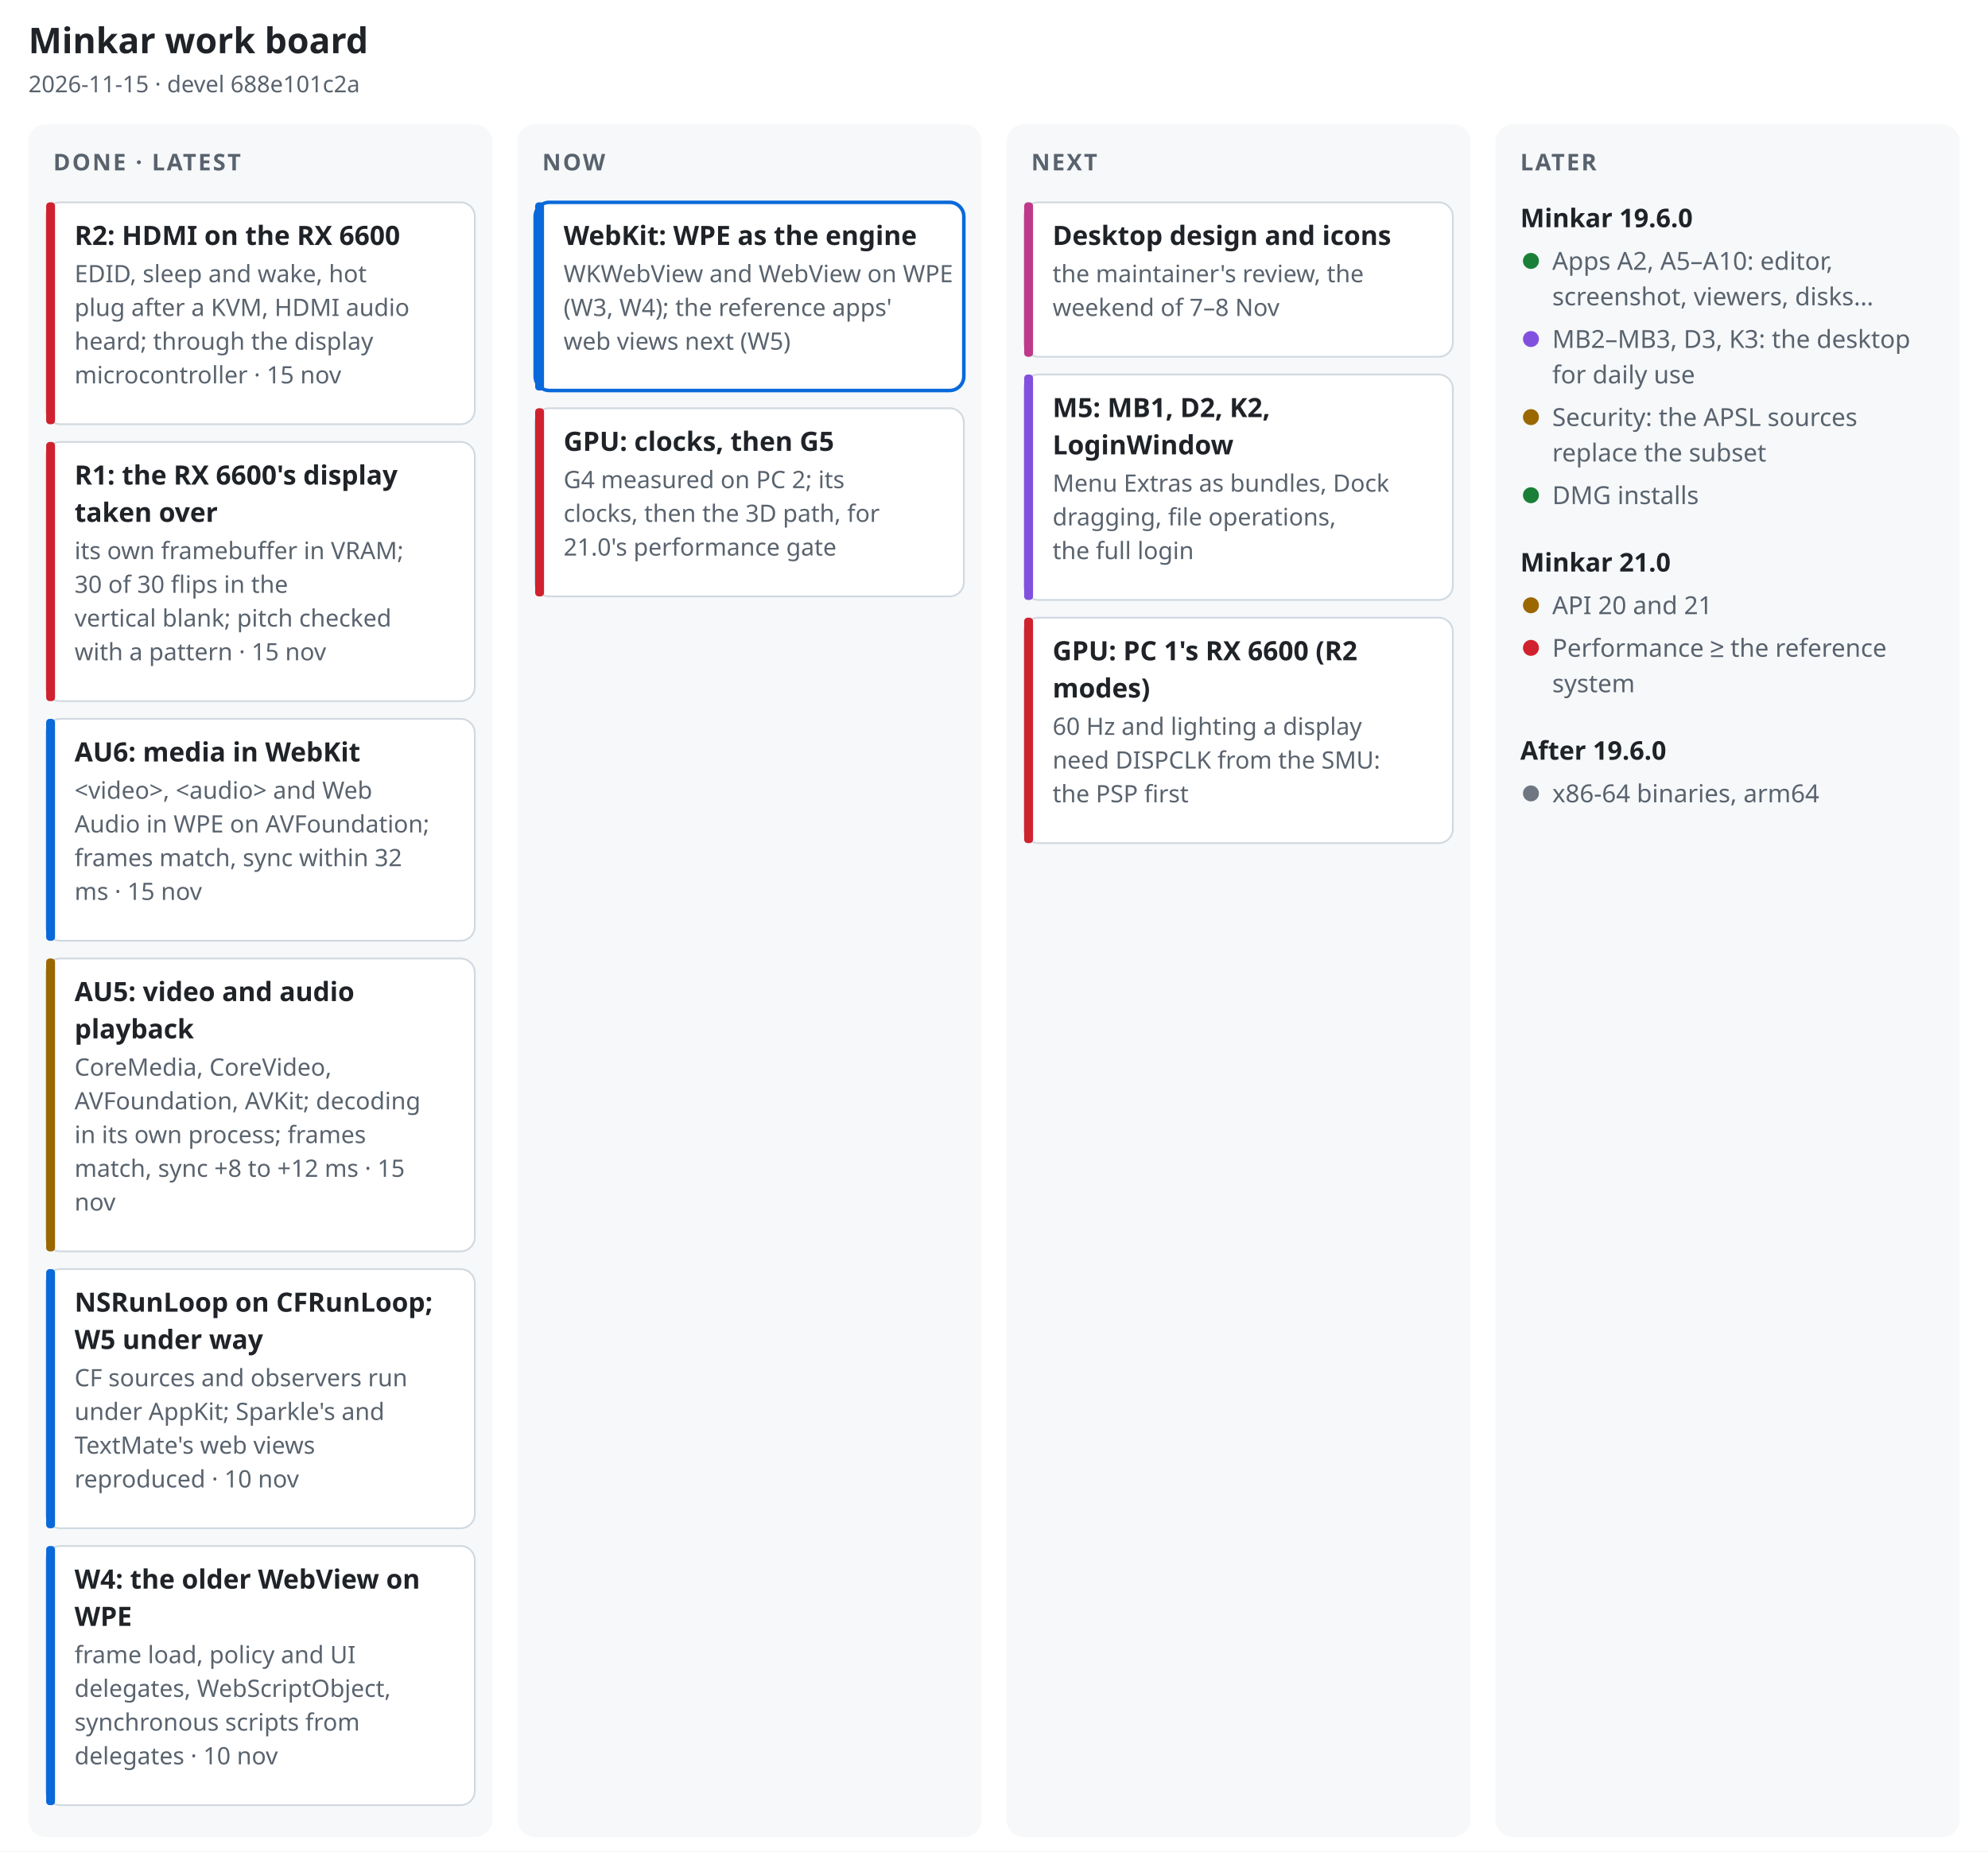
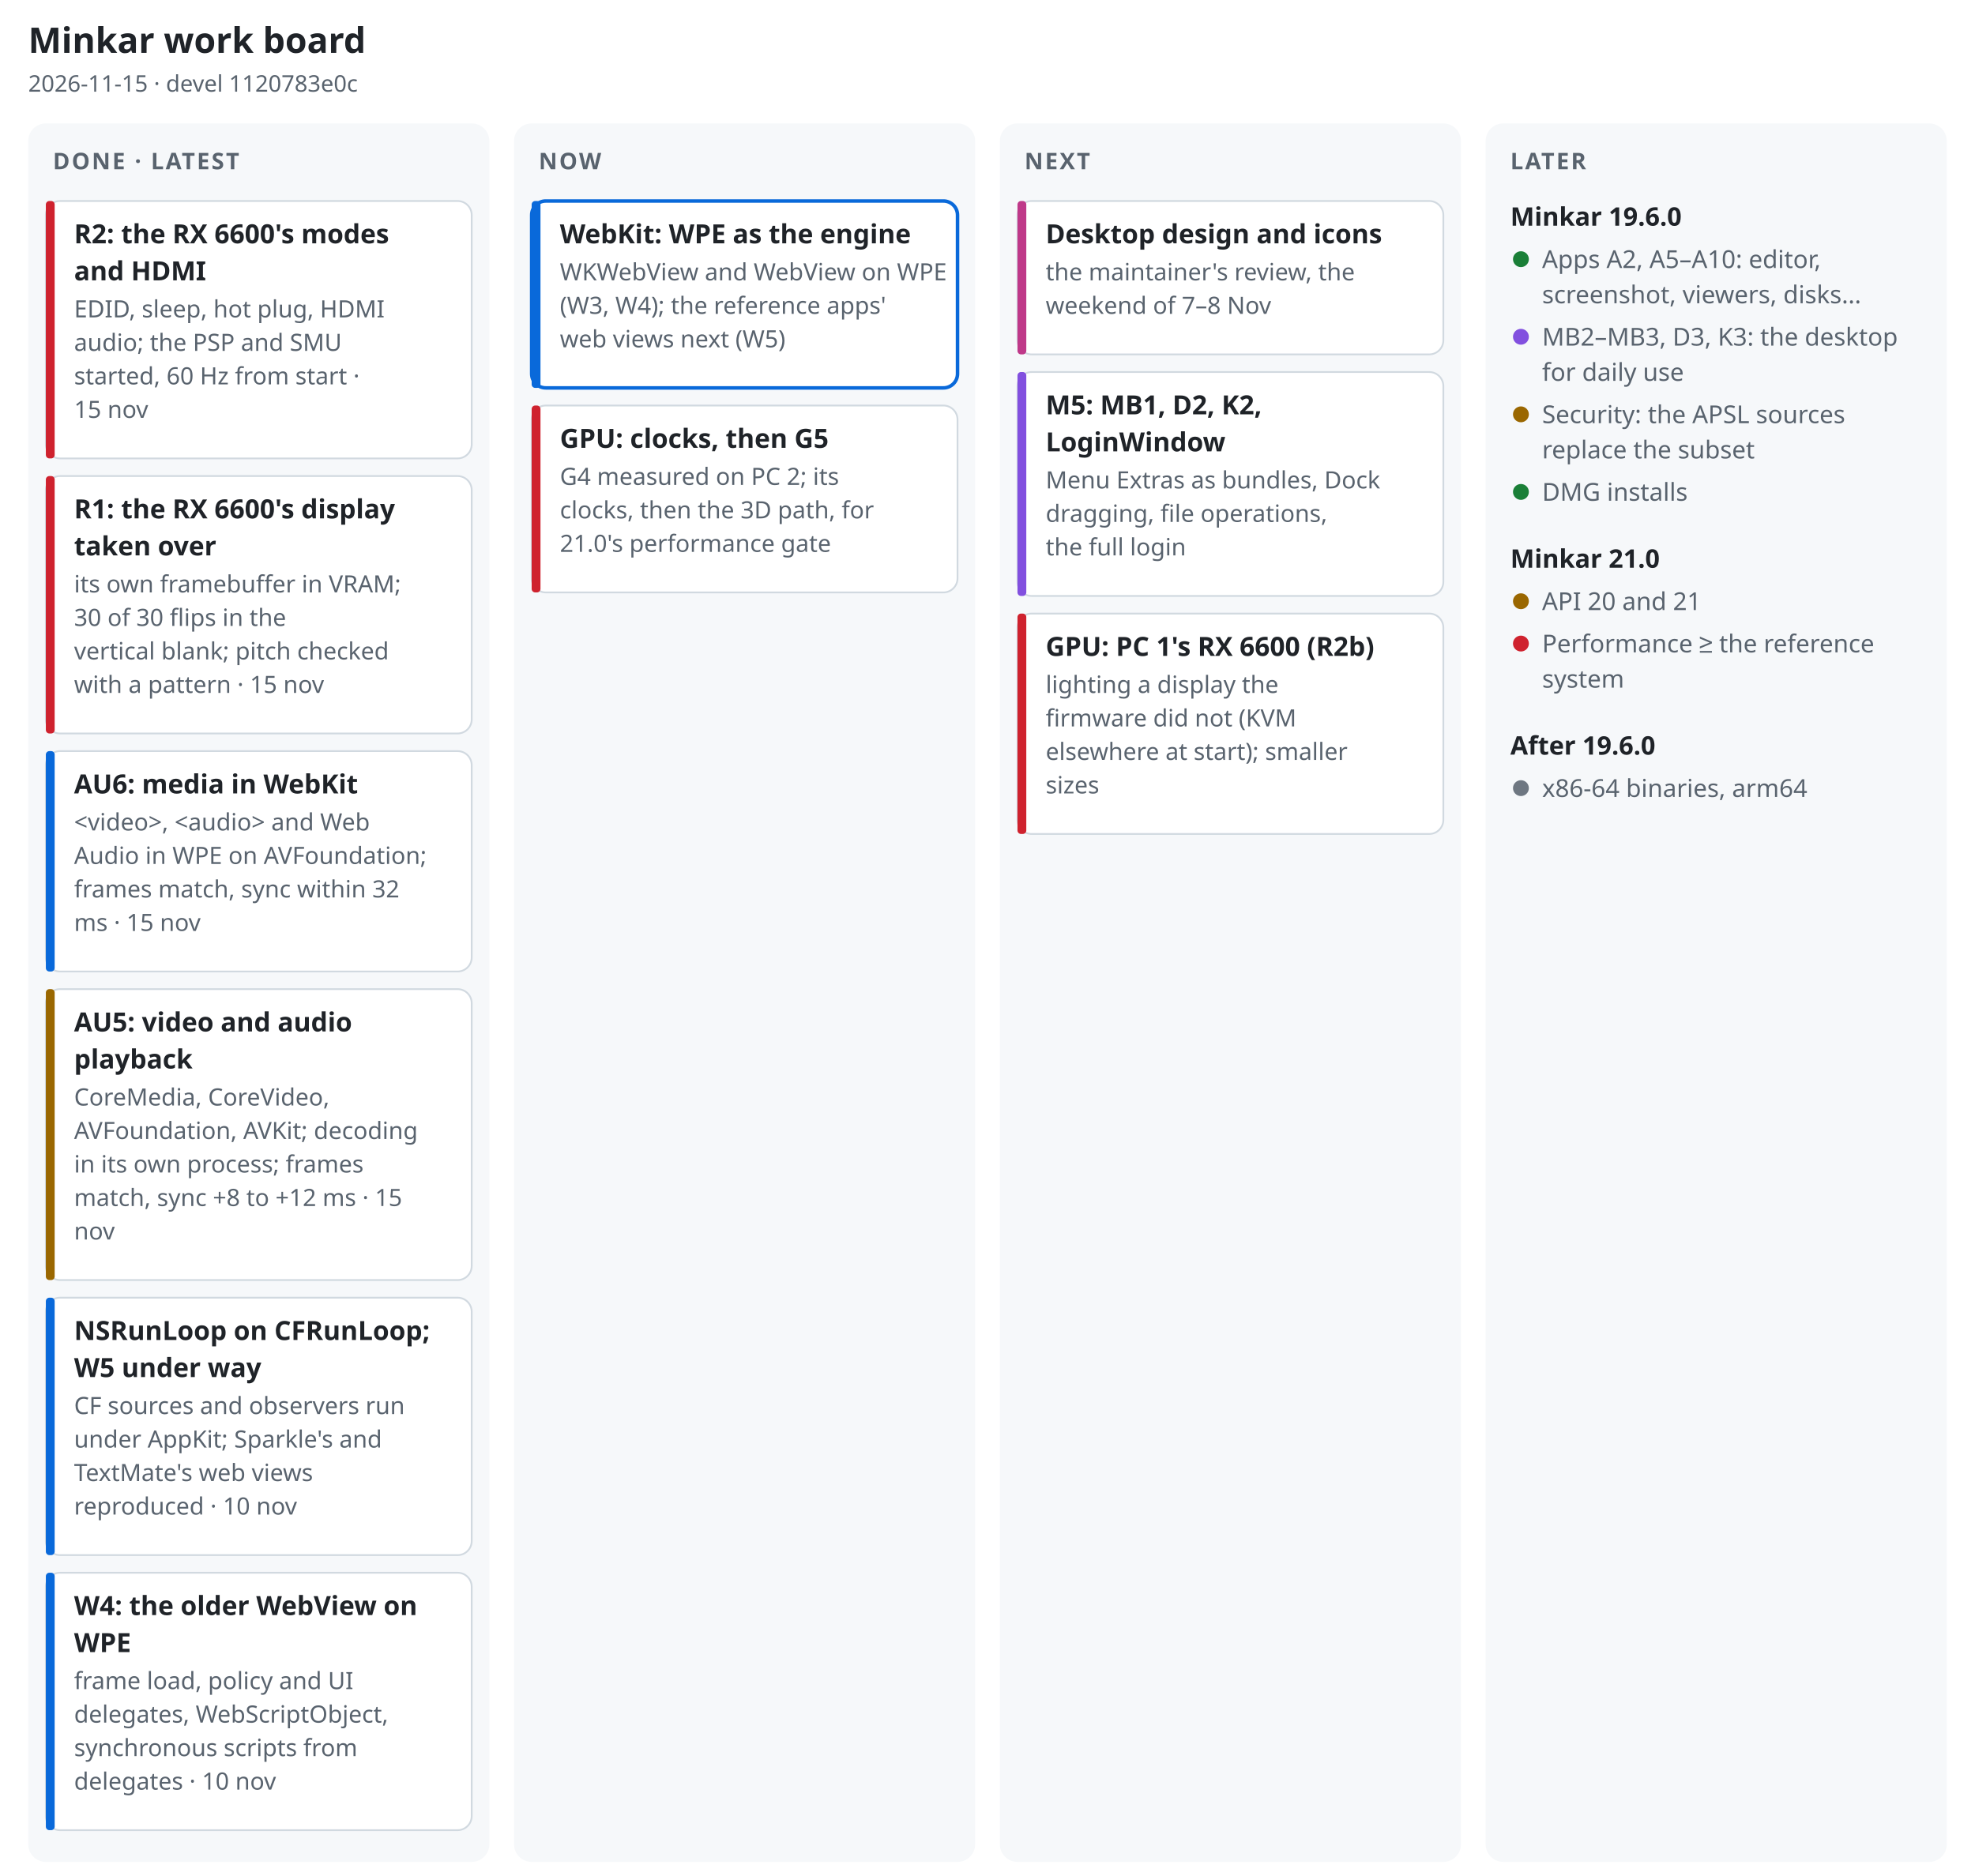
- <svg xmlns="http://www.w3.org/2000/svg" width="1120" height="1043" viewBox="0 0 1120 1043" font-family="-apple-system, BlinkMacSystemFont, 'Segoe UI', 'Noto Sans', Helvetica, Arial, sans-serif" role="img" aria-label="Minkar work board, 2026-11-15">
-   <rect width="1120" height="1043" fill="#ffffff" />
+ <svg xmlns="http://www.w3.org/2000/svg" width="1120" height="1064" viewBox="0 0 1120 1064" font-family="-apple-system, BlinkMacSystemFont, 'Segoe UI', 'Noto Sans', Helvetica, Arial, sans-serif" role="img" aria-label="Minkar work board, 2026-11-15">
+   <rect width="1120" height="1064" fill="#ffffff" />
  <text x="16" y="30" font-size="20" font-weight="700" fill="#1f2328" text-anchor="start">Minkar work board</text>
-   <text x="16" y="52" font-size="13" font-weight="400" fill="#59636e" text-anchor="start">2026-11-15 · devel 688e101c2a</text>
-   <rect x="16" y="70" width="261.5" height="965" rx="10" fill="#f6f8fa" />
+   <text x="16" y="52" font-size="13" font-weight="400" fill="#59636e" text-anchor="start">2026-11-15 · devel 1120783e0c</text>
+   <rect x="16" y="70" width="261.5" height="986" rx="10" fill="#f6f8fa" />
  <text x="30" y="96" font-size="13" font-weight="700" fill="#59636e" text-anchor="start" letter-spacing=".08em">DONE · LATEST</text>
-   <rect x="26" y="114" width="241.5" height="125" rx="8" fill="#ffffff" stroke="#d1d9e0" stroke-width="1" />
-   <rect x="26" y="114" width="5" height="125" rx="2" fill="#cf222e" />
-   <text x="42" y="138" font-size="15" font-weight="650" fill="#1f2328" text-anchor="start">R2: HDMI on the RX 6600</text>
-   <text x="42" y="159" font-size="13.5" font-weight="400" fill="#59636e" text-anchor="start">EDID, sleep and wake, hot</text>
-   <text x="42" y="178" font-size="13.5" font-weight="400" fill="#59636e" text-anchor="start">plug after a KVM, HDMI audio</text>
-   <text x="42" y="197" font-size="13.5" font-weight="400" fill="#59636e" text-anchor="start">heard; through the display</text>
-   <text x="42" y="216" font-size="13.5" font-weight="400" fill="#59636e" text-anchor="start">microcontroller · 15 nov</text>
-   <rect x="26" y="249" width="241.5" height="146" rx="8" fill="#ffffff" stroke="#d1d9e0" stroke-width="1" />
-   <rect x="26" y="249" width="5" height="146" rx="2" fill="#cf222e" />
-   <text x="42" y="273" font-size="15" font-weight="650" fill="#1f2328" text-anchor="start">R1: the RX 6600's display</text>
-   <text x="42" y="294" font-size="15" font-weight="650" fill="#1f2328" text-anchor="start">taken over</text>
-   <text x="42" y="315" font-size="13.5" font-weight="400" fill="#59636e" text-anchor="start">its own framebuffer in VRAM;</text>
-   <text x="42" y="334" font-size="13.5" font-weight="400" fill="#59636e" text-anchor="start">30 of 30 flips in the</text>
-   <text x="42" y="353" font-size="13.5" font-weight="400" fill="#59636e" text-anchor="start">vertical blank; pitch checked</text>
-   <text x="42" y="372" font-size="13.5" font-weight="400" fill="#59636e" text-anchor="start">with a pattern · 15 nov</text>
-   <rect x="26" y="405" width="241.5" height="125" rx="8" fill="#ffffff" stroke="#d1d9e0" stroke-width="1" />
-   <rect x="26" y="405" width="5" height="125" rx="2" fill="#0969da" />
-   <text x="42" y="429" font-size="15" font-weight="650" fill="#1f2328" text-anchor="start">AU6: media in WebKit</text>
-   <text x="42" y="450" font-size="13.5" font-weight="400" fill="#59636e" text-anchor="start">&lt;video&gt;, &lt;audio&gt; and Web</text>
-   <text x="42" y="469" font-size="13.5" font-weight="400" fill="#59636e" text-anchor="start">Audio in WPE on AVFoundation;</text>
-   <text x="42" y="488" font-size="13.5" font-weight="400" fill="#59636e" text-anchor="start">frames match, sync within 32</text>
-   <text x="42" y="507" font-size="13.5" font-weight="400" fill="#59636e" text-anchor="start">ms · 15 nov</text>
-   <rect x="26" y="540" width="241.5" height="165" rx="8" fill="#ffffff" stroke="#d1d9e0" stroke-width="1" />
-   <rect x="26" y="540" width="5" height="165" rx="2" fill="#9a6700" />
-   <text x="42" y="564" font-size="15" font-weight="650" fill="#1f2328" text-anchor="start">AU5: video and audio</text>
-   <text x="42" y="585" font-size="15" font-weight="650" fill="#1f2328" text-anchor="start">playback</text>
-   <text x="42" y="606" font-size="13.5" font-weight="400" fill="#59636e" text-anchor="start">CoreMedia, CoreVideo,</text>
-   <text x="42" y="625" font-size="13.5" font-weight="400" fill="#59636e" text-anchor="start">AVFoundation, AVKit; decoding</text>
-   <text x="42" y="644" font-size="13.5" font-weight="400" fill="#59636e" text-anchor="start">in its own process; frames</text>
-   <text x="42" y="663" font-size="13.5" font-weight="400" fill="#59636e" text-anchor="start">match, sync +8 to +12 ms · 15</text>
-   <text x="42" y="682" font-size="13.5" font-weight="400" fill="#59636e" text-anchor="start">nov</text>
-   <rect x="26" y="715" width="241.5" height="146" rx="8" fill="#ffffff" stroke="#d1d9e0" stroke-width="1" />
-   <rect x="26" y="715" width="5" height="146" rx="2" fill="#0969da" />
-   <text x="42" y="739" font-size="15" font-weight="650" fill="#1f2328" text-anchor="start">NSRunLoop on CFRunLoop;</text>
-   <text x="42" y="760" font-size="15" font-weight="650" fill="#1f2328" text-anchor="start">W5 under way</text>
-   <text x="42" y="781" font-size="13.5" font-weight="400" fill="#59636e" text-anchor="start">CF sources and observers run</text>
-   <text x="42" y="800" font-size="13.5" font-weight="400" fill="#59636e" text-anchor="start">under AppKit; Sparkle's and</text>
-   <text x="42" y="819" font-size="13.5" font-weight="400" fill="#59636e" text-anchor="start">TextMate's web views</text>
-   <text x="42" y="838" font-size="13.5" font-weight="400" fill="#59636e" text-anchor="start">reproduced · 10 nov</text>
-   <rect x="26" y="871" width="241.5" height="146" rx="8" fill="#ffffff" stroke="#d1d9e0" stroke-width="1" />
-   <rect x="26" y="871" width="5" height="146" rx="2" fill="#0969da" />
-   <text x="42" y="895" font-size="15" font-weight="650" fill="#1f2328" text-anchor="start">W4: the older WebView on</text>
-   <text x="42" y="916" font-size="15" font-weight="650" fill="#1f2328" text-anchor="start">WPE</text>
-   <text x="42" y="937" font-size="13.5" font-weight="400" fill="#59636e" text-anchor="start">frame load, policy and UI</text>
-   <text x="42" y="956" font-size="13.5" font-weight="400" fill="#59636e" text-anchor="start">delegates, WebScriptObject,</text>
-   <text x="42" y="975" font-size="13.5" font-weight="400" fill="#59636e" text-anchor="start">synchronous scripts from</text>
-   <text x="42" y="994" font-size="13.5" font-weight="400" fill="#59636e" text-anchor="start">delegates · 10 nov</text>
-   <rect x="291.5" y="70" width="261.5" height="965" rx="10" fill="#f6f8fa" />
+   <rect x="26" y="114" width="241.5" height="146" rx="8" fill="#ffffff" stroke="#d1d9e0" stroke-width="1" />
+   <rect x="26" y="114" width="5" height="146" rx="2" fill="#cf222e" />
+   <text x="42" y="138" font-size="15" font-weight="650" fill="#1f2328" text-anchor="start">R2: the RX 6600's modes</text>
+   <text x="42" y="159" font-size="15" font-weight="650" fill="#1f2328" text-anchor="start">and HDMI</text>
+   <text x="42" y="180" font-size="13.5" font-weight="400" fill="#59636e" text-anchor="start">EDID, sleep, hot plug, HDMI</text>
+   <text x="42" y="199" font-size="13.5" font-weight="400" fill="#59636e" text-anchor="start">audio; the PSP and SMU</text>
+   <text x="42" y="218" font-size="13.5" font-weight="400" fill="#59636e" text-anchor="start">started, 60 Hz from start ·</text>
+   <text x="42" y="237" font-size="13.5" font-weight="400" fill="#59636e" text-anchor="start">15 nov</text>
+   <rect x="26" y="270" width="241.5" height="146" rx="8" fill="#ffffff" stroke="#d1d9e0" stroke-width="1" />
+   <rect x="26" y="270" width="5" height="146" rx="2" fill="#cf222e" />
+   <text x="42" y="294" font-size="15" font-weight="650" fill="#1f2328" text-anchor="start">R1: the RX 6600's display</text>
+   <text x="42" y="315" font-size="15" font-weight="650" fill="#1f2328" text-anchor="start">taken over</text>
+   <text x="42" y="336" font-size="13.5" font-weight="400" fill="#59636e" text-anchor="start">its own framebuffer in VRAM;</text>
+   <text x="42" y="355" font-size="13.5" font-weight="400" fill="#59636e" text-anchor="start">30 of 30 flips in the</text>
+   <text x="42" y="374" font-size="13.5" font-weight="400" fill="#59636e" text-anchor="start">vertical blank; pitch checked</text>
+   <text x="42" y="393" font-size="13.5" font-weight="400" fill="#59636e" text-anchor="start">with a pattern · 15 nov</text>
+   <rect x="26" y="426" width="241.5" height="125" rx="8" fill="#ffffff" stroke="#d1d9e0" stroke-width="1" />
+   <rect x="26" y="426" width="5" height="125" rx="2" fill="#0969da" />
+   <text x="42" y="450" font-size="15" font-weight="650" fill="#1f2328" text-anchor="start">AU6: media in WebKit</text>
+   <text x="42" y="471" font-size="13.5" font-weight="400" fill="#59636e" text-anchor="start">&lt;video&gt;, &lt;audio&gt; and Web</text>
+   <text x="42" y="490" font-size="13.5" font-weight="400" fill="#59636e" text-anchor="start">Audio in WPE on AVFoundation;</text>
+   <text x="42" y="509" font-size="13.5" font-weight="400" fill="#59636e" text-anchor="start">frames match, sync within 32</text>
+   <text x="42" y="528" font-size="13.5" font-weight="400" fill="#59636e" text-anchor="start">ms · 15 nov</text>
+   <rect x="26" y="561" width="241.5" height="165" rx="8" fill="#ffffff" stroke="#d1d9e0" stroke-width="1" />
+   <rect x="26" y="561" width="5" height="165" rx="2" fill="#9a6700" />
+   <text x="42" y="585" font-size="15" font-weight="650" fill="#1f2328" text-anchor="start">AU5: video and audio</text>
+   <text x="42" y="606" font-size="15" font-weight="650" fill="#1f2328" text-anchor="start">playback</text>
+   <text x="42" y="627" font-size="13.5" font-weight="400" fill="#59636e" text-anchor="start">CoreMedia, CoreVideo,</text>
+   <text x="42" y="646" font-size="13.5" font-weight="400" fill="#59636e" text-anchor="start">AVFoundation, AVKit; decoding</text>
+   <text x="42" y="665" font-size="13.5" font-weight="400" fill="#59636e" text-anchor="start">in its own process; frames</text>
+   <text x="42" y="684" font-size="13.5" font-weight="400" fill="#59636e" text-anchor="start">match, sync +8 to +12 ms · 15</text>
+   <text x="42" y="703" font-size="13.5" font-weight="400" fill="#59636e" text-anchor="start">nov</text>
+   <rect x="26" y="736" width="241.5" height="146" rx="8" fill="#ffffff" stroke="#d1d9e0" stroke-width="1" />
+   <rect x="26" y="736" width="5" height="146" rx="2" fill="#0969da" />
+   <text x="42" y="760" font-size="15" font-weight="650" fill="#1f2328" text-anchor="start">NSRunLoop on CFRunLoop;</text>
+   <text x="42" y="781" font-size="15" font-weight="650" fill="#1f2328" text-anchor="start">W5 under way</text>
+   <text x="42" y="802" font-size="13.5" font-weight="400" fill="#59636e" text-anchor="start">CF sources and observers run</text>
+   <text x="42" y="821" font-size="13.5" font-weight="400" fill="#59636e" text-anchor="start">under AppKit; Sparkle's and</text>
+   <text x="42" y="840" font-size="13.5" font-weight="400" fill="#59636e" text-anchor="start">TextMate's web views</text>
+   <text x="42" y="859" font-size="13.5" font-weight="400" fill="#59636e" text-anchor="start">reproduced · 10 nov</text>
+   <rect x="26" y="892" width="241.5" height="146" rx="8" fill="#ffffff" stroke="#d1d9e0" stroke-width="1" />
+   <rect x="26" y="892" width="5" height="146" rx="2" fill="#0969da" />
+   <text x="42" y="916" font-size="15" font-weight="650" fill="#1f2328" text-anchor="start">W4: the older WebView on</text>
+   <text x="42" y="937" font-size="15" font-weight="650" fill="#1f2328" text-anchor="start">WPE</text>
+   <text x="42" y="958" font-size="13.5" font-weight="400" fill="#59636e" text-anchor="start">frame load, policy and UI</text>
+   <text x="42" y="977" font-size="13.5" font-weight="400" fill="#59636e" text-anchor="start">delegates, WebScriptObject,</text>
+   <text x="42" y="996" font-size="13.5" font-weight="400" fill="#59636e" text-anchor="start">synchronous scripts from</text>
+   <text x="42" y="1015" font-size="13.5" font-weight="400" fill="#59636e" text-anchor="start">delegates · 10 nov</text>
+   <rect x="291.5" y="70" width="261.5" height="986" rx="10" fill="#f6f8fa" />
  <text x="305.5" y="96" font-size="13" font-weight="700" fill="#59636e" text-anchor="start" letter-spacing=".08em">NOW</text>
  <rect x="301.5" y="114" width="241.5" height="106" rx="8" fill="#ffffff" stroke="#0969da" stroke-width="2" />
  <rect x="301.5" y="114" width="5" height="106" rx="2" fill="#0969da" />
  <text x="317.5" y="138" font-size="15" font-weight="650" fill="#1f2328" text-anchor="start">WebKit: WPE as the engine</text>
  <text x="317.5" y="159" font-size="13.5" font-weight="400" fill="#59636e" text-anchor="start">WKWebView and WebView on WPE</text>
  <text x="317.5" y="178" font-size="13.5" font-weight="400" fill="#59636e" text-anchor="start">(W3, W4); the reference apps'</text>
  <text x="317.5" y="197" font-size="13.5" font-weight="400" fill="#59636e" text-anchor="start">web views next (W5)</text>
  <rect x="301.5" y="230" width="241.5" height="106" rx="8" fill="#ffffff" stroke="#d1d9e0" stroke-width="1" />
  <rect x="301.5" y="230" width="5" height="106" rx="2" fill="#cf222e" />
  <text x="317.5" y="254" font-size="15" font-weight="650" fill="#1f2328" text-anchor="start">GPU: clocks, then G5</text>
  <text x="317.5" y="275" font-size="13.5" font-weight="400" fill="#59636e" text-anchor="start">G4 measured on PC 2; its</text>
  <text x="317.5" y="294" font-size="13.5" font-weight="400" fill="#59636e" text-anchor="start">clocks, then the 3D path, for</text>
  <text x="317.5" y="313" font-size="13.5" font-weight="400" fill="#59636e" text-anchor="start">21.0's performance gate</text>
-   <rect x="567" y="70" width="261.5" height="965" rx="10" fill="#f6f8fa" />
+   <rect x="567" y="70" width="261.5" height="986" rx="10" fill="#f6f8fa" />
  <text x="581" y="96" font-size="13" font-weight="700" fill="#59636e" text-anchor="start" letter-spacing=".08em">NEXT</text>
  <rect x="577" y="114" width="241.5" height="87" rx="8" fill="#ffffff" stroke="#d1d9e0" stroke-width="1" />
  <rect x="577" y="114" width="5" height="87" rx="2" fill="#bf3989" />
  <text x="593" y="138" font-size="15" font-weight="650" fill="#1f2328" text-anchor="start">Desktop design and icons</text>
  <text x="593" y="159" font-size="13.5" font-weight="400" fill="#59636e" text-anchor="start">the maintainer's review, the</text>
  <text x="593" y="178" font-size="13.5" font-weight="400" fill="#59636e" text-anchor="start">weekend of 7–8 Nov</text>
  <rect x="577" y="211" width="241.5" height="127" rx="8" fill="#ffffff" stroke="#d1d9e0" stroke-width="1" />
  <rect x="577" y="211" width="5" height="127" rx="2" fill="#8250df" />
  <text x="593" y="235" font-size="15" font-weight="650" fill="#1f2328" text-anchor="start">M5: MB1, D2, K2,</text>
  <text x="593" y="256" font-size="15" font-weight="650" fill="#1f2328" text-anchor="start">LoginWindow</text>
  <text x="593" y="277" font-size="13.5" font-weight="400" fill="#59636e" text-anchor="start">Menu Extras as bundles, Dock</text>
  <text x="593" y="296" font-size="13.5" font-weight="400" fill="#59636e" text-anchor="start">dragging, file operations,</text>
  <text x="593" y="315" font-size="13.5" font-weight="400" fill="#59636e" text-anchor="start">the full login</text>
-   <rect x="577" y="348" width="241.5" height="127" rx="8" fill="#ffffff" stroke="#d1d9e0" stroke-width="1" />
-   <rect x="577" y="348" width="5" height="127" rx="2" fill="#cf222e" />
-   <text x="593" y="372" font-size="15" font-weight="650" fill="#1f2328" text-anchor="start">GPU: PC 1's RX 6600 (R2</text>
-   <text x="593" y="393" font-size="15" font-weight="650" fill="#1f2328" text-anchor="start">modes)</text>
-   <text x="593" y="414" font-size="13.5" font-weight="400" fill="#59636e" text-anchor="start">60 Hz and lighting a display</text>
-   <text x="593" y="433" font-size="13.5" font-weight="400" fill="#59636e" text-anchor="start">need DISPCLK from the SMU:</text>
-   <text x="593" y="452" font-size="13.5" font-weight="400" fill="#59636e" text-anchor="start">the PSP first</text>
-   <rect x="842.5" y="70" width="261.5" height="965" rx="10" fill="#f6f8fa" />
+   <rect x="577" y="348" width="241.5" height="125" rx="8" fill="#ffffff" stroke="#d1d9e0" stroke-width="1" />
+   <rect x="577" y="348" width="5" height="125" rx="2" fill="#cf222e" />
+   <text x="593" y="372" font-size="15" font-weight="650" fill="#1f2328" text-anchor="start">GPU: PC 1's RX 6600 (R2b)</text>
+   <text x="593" y="393" font-size="13.5" font-weight="400" fill="#59636e" text-anchor="start">lighting a display the</text>
+   <text x="593" y="412" font-size="13.5" font-weight="400" fill="#59636e" text-anchor="start">firmware did not (KVM</text>
+   <text x="593" y="431" font-size="13.5" font-weight="400" fill="#59636e" text-anchor="start">elsewhere at start); smaller</text>
+   <text x="593" y="450" font-size="13.5" font-weight="400" fill="#59636e" text-anchor="start">sizes</text>
+   <rect x="842.5" y="70" width="261.5" height="986" rx="10" fill="#f6f8fa" />
  <text x="856.5" y="96" font-size="13" font-weight="700" fill="#59636e" text-anchor="start" letter-spacing=".08em">LATER</text>
  <text x="856.5" y="128" font-size="14.5" font-weight="700" fill="#1f2328" text-anchor="start">Minkar 19.6.0</text>
  <circle cx="862.5" cy="147" r="4.5" fill="#1a7f37" />
  <text x="874.5" y="152" font-size="14" font-weight="400" fill="#59636e" text-anchor="start">Apps A2, A5–A10: editor,</text>
  <text x="874.5" y="172" font-size="14" font-weight="400" fill="#59636e" text-anchor="start">screenshot, viewers, disks…</text>
  <circle cx="862.5" cy="191" r="4.5" fill="#8250df" />
  <text x="874.5" y="196" font-size="14" font-weight="400" fill="#59636e" text-anchor="start">MB2–MB3, D3, K3: the desktop</text>
  <text x="874.5" y="216" font-size="14" font-weight="400" fill="#59636e" text-anchor="start">for daily use</text>
  <circle cx="862.5" cy="235" r="4.5" fill="#9a6700" />
  <text x="874.5" y="240" font-size="14" font-weight="400" fill="#59636e" text-anchor="start">Security: the APSL sources</text>
  <text x="874.5" y="260" font-size="14" font-weight="400" fill="#59636e" text-anchor="start">replace the subset</text>
  <circle cx="862.5" cy="279" r="4.5" fill="#1a7f37" />
  <text x="874.5" y="284" font-size="14" font-weight="400" fill="#59636e" text-anchor="start">DMG installs</text>
  <text x="856.5" y="322" font-size="14.5" font-weight="700" fill="#1f2328" text-anchor="start">Minkar 21.0</text>
  <circle cx="862.5" cy="341" r="4.5" fill="#9a6700" />
  <text x="874.5" y="346" font-size="14" font-weight="400" fill="#59636e" text-anchor="start">API 20 and 21</text>
  <circle cx="862.5" cy="365" r="4.5" fill="#cf222e" />
  <text x="874.5" y="370" font-size="14" font-weight="400" fill="#59636e" text-anchor="start">Performance ≥ the reference</text>
  <text x="874.5" y="390" font-size="14" font-weight="400" fill="#59636e" text-anchor="start">system</text>
  <text x="856.5" y="428" font-size="14.5" font-weight="700" fill="#1f2328" text-anchor="start">After 19.6.0</text>
  <circle cx="862.5" cy="447" r="4.5" fill="#6e7781" />
  <text x="874.5" y="452" font-size="14" font-weight="400" fill="#59636e" text-anchor="start">x86-64 binaries, arm64</text>
</svg>
